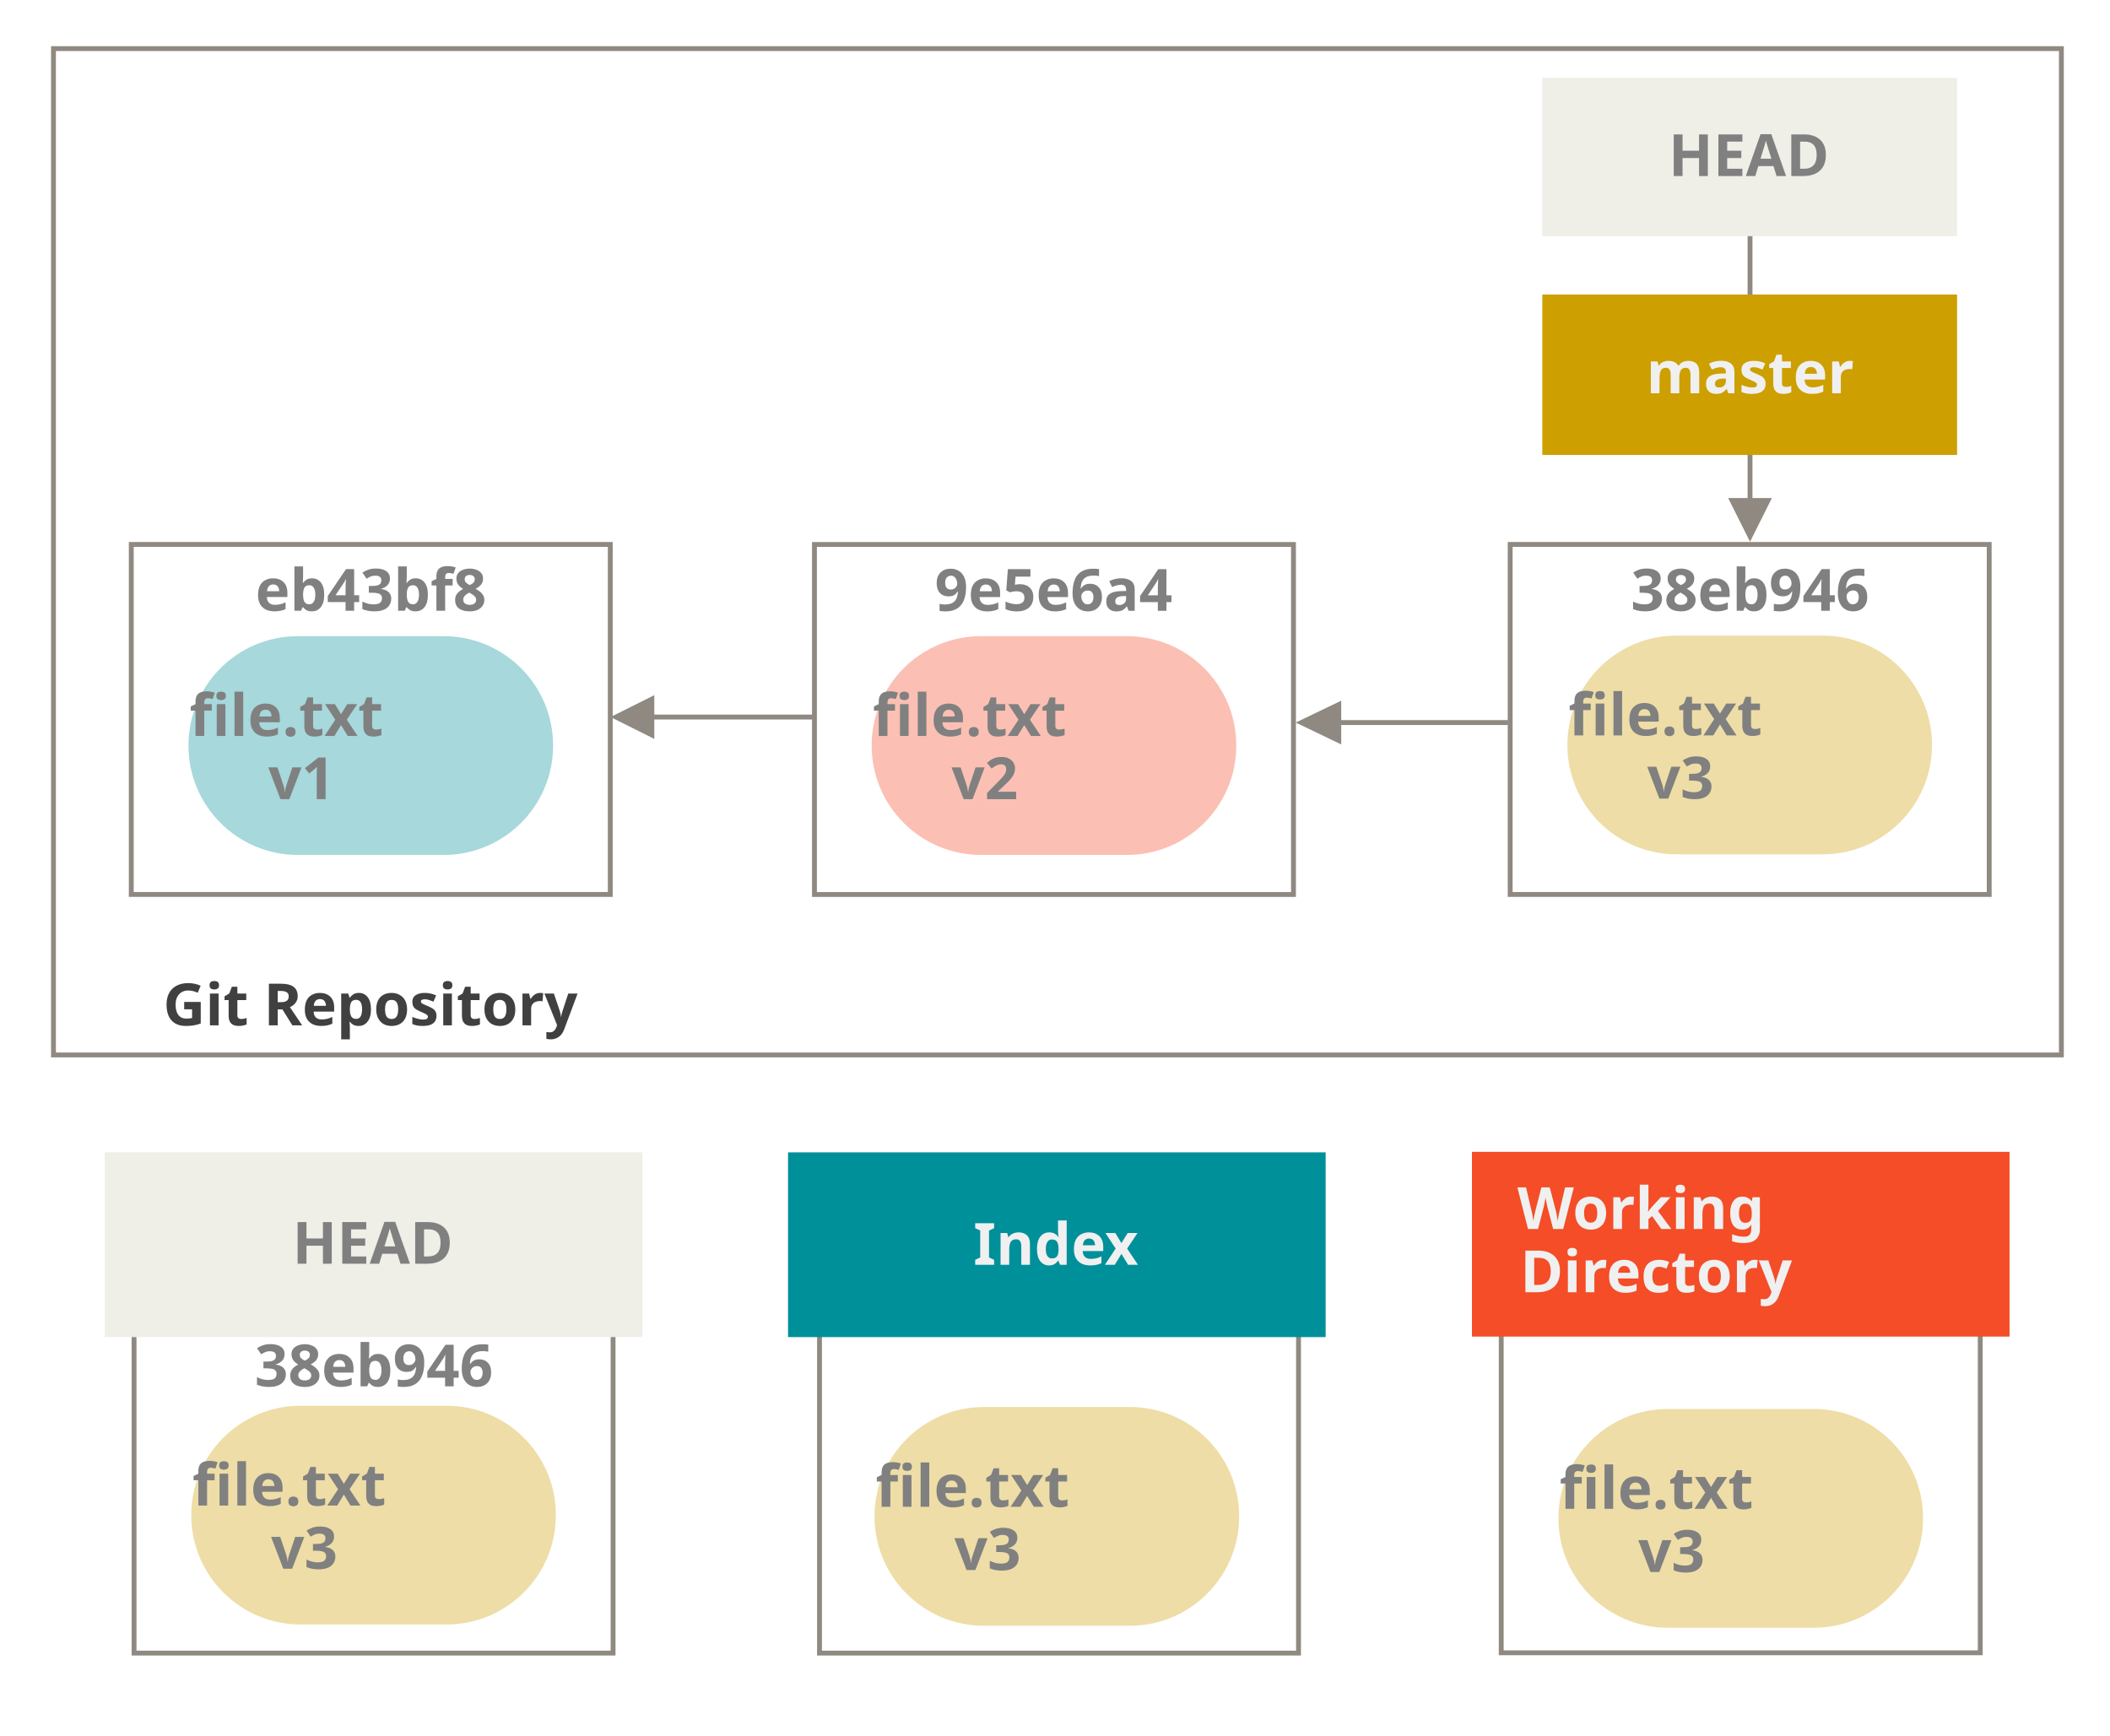
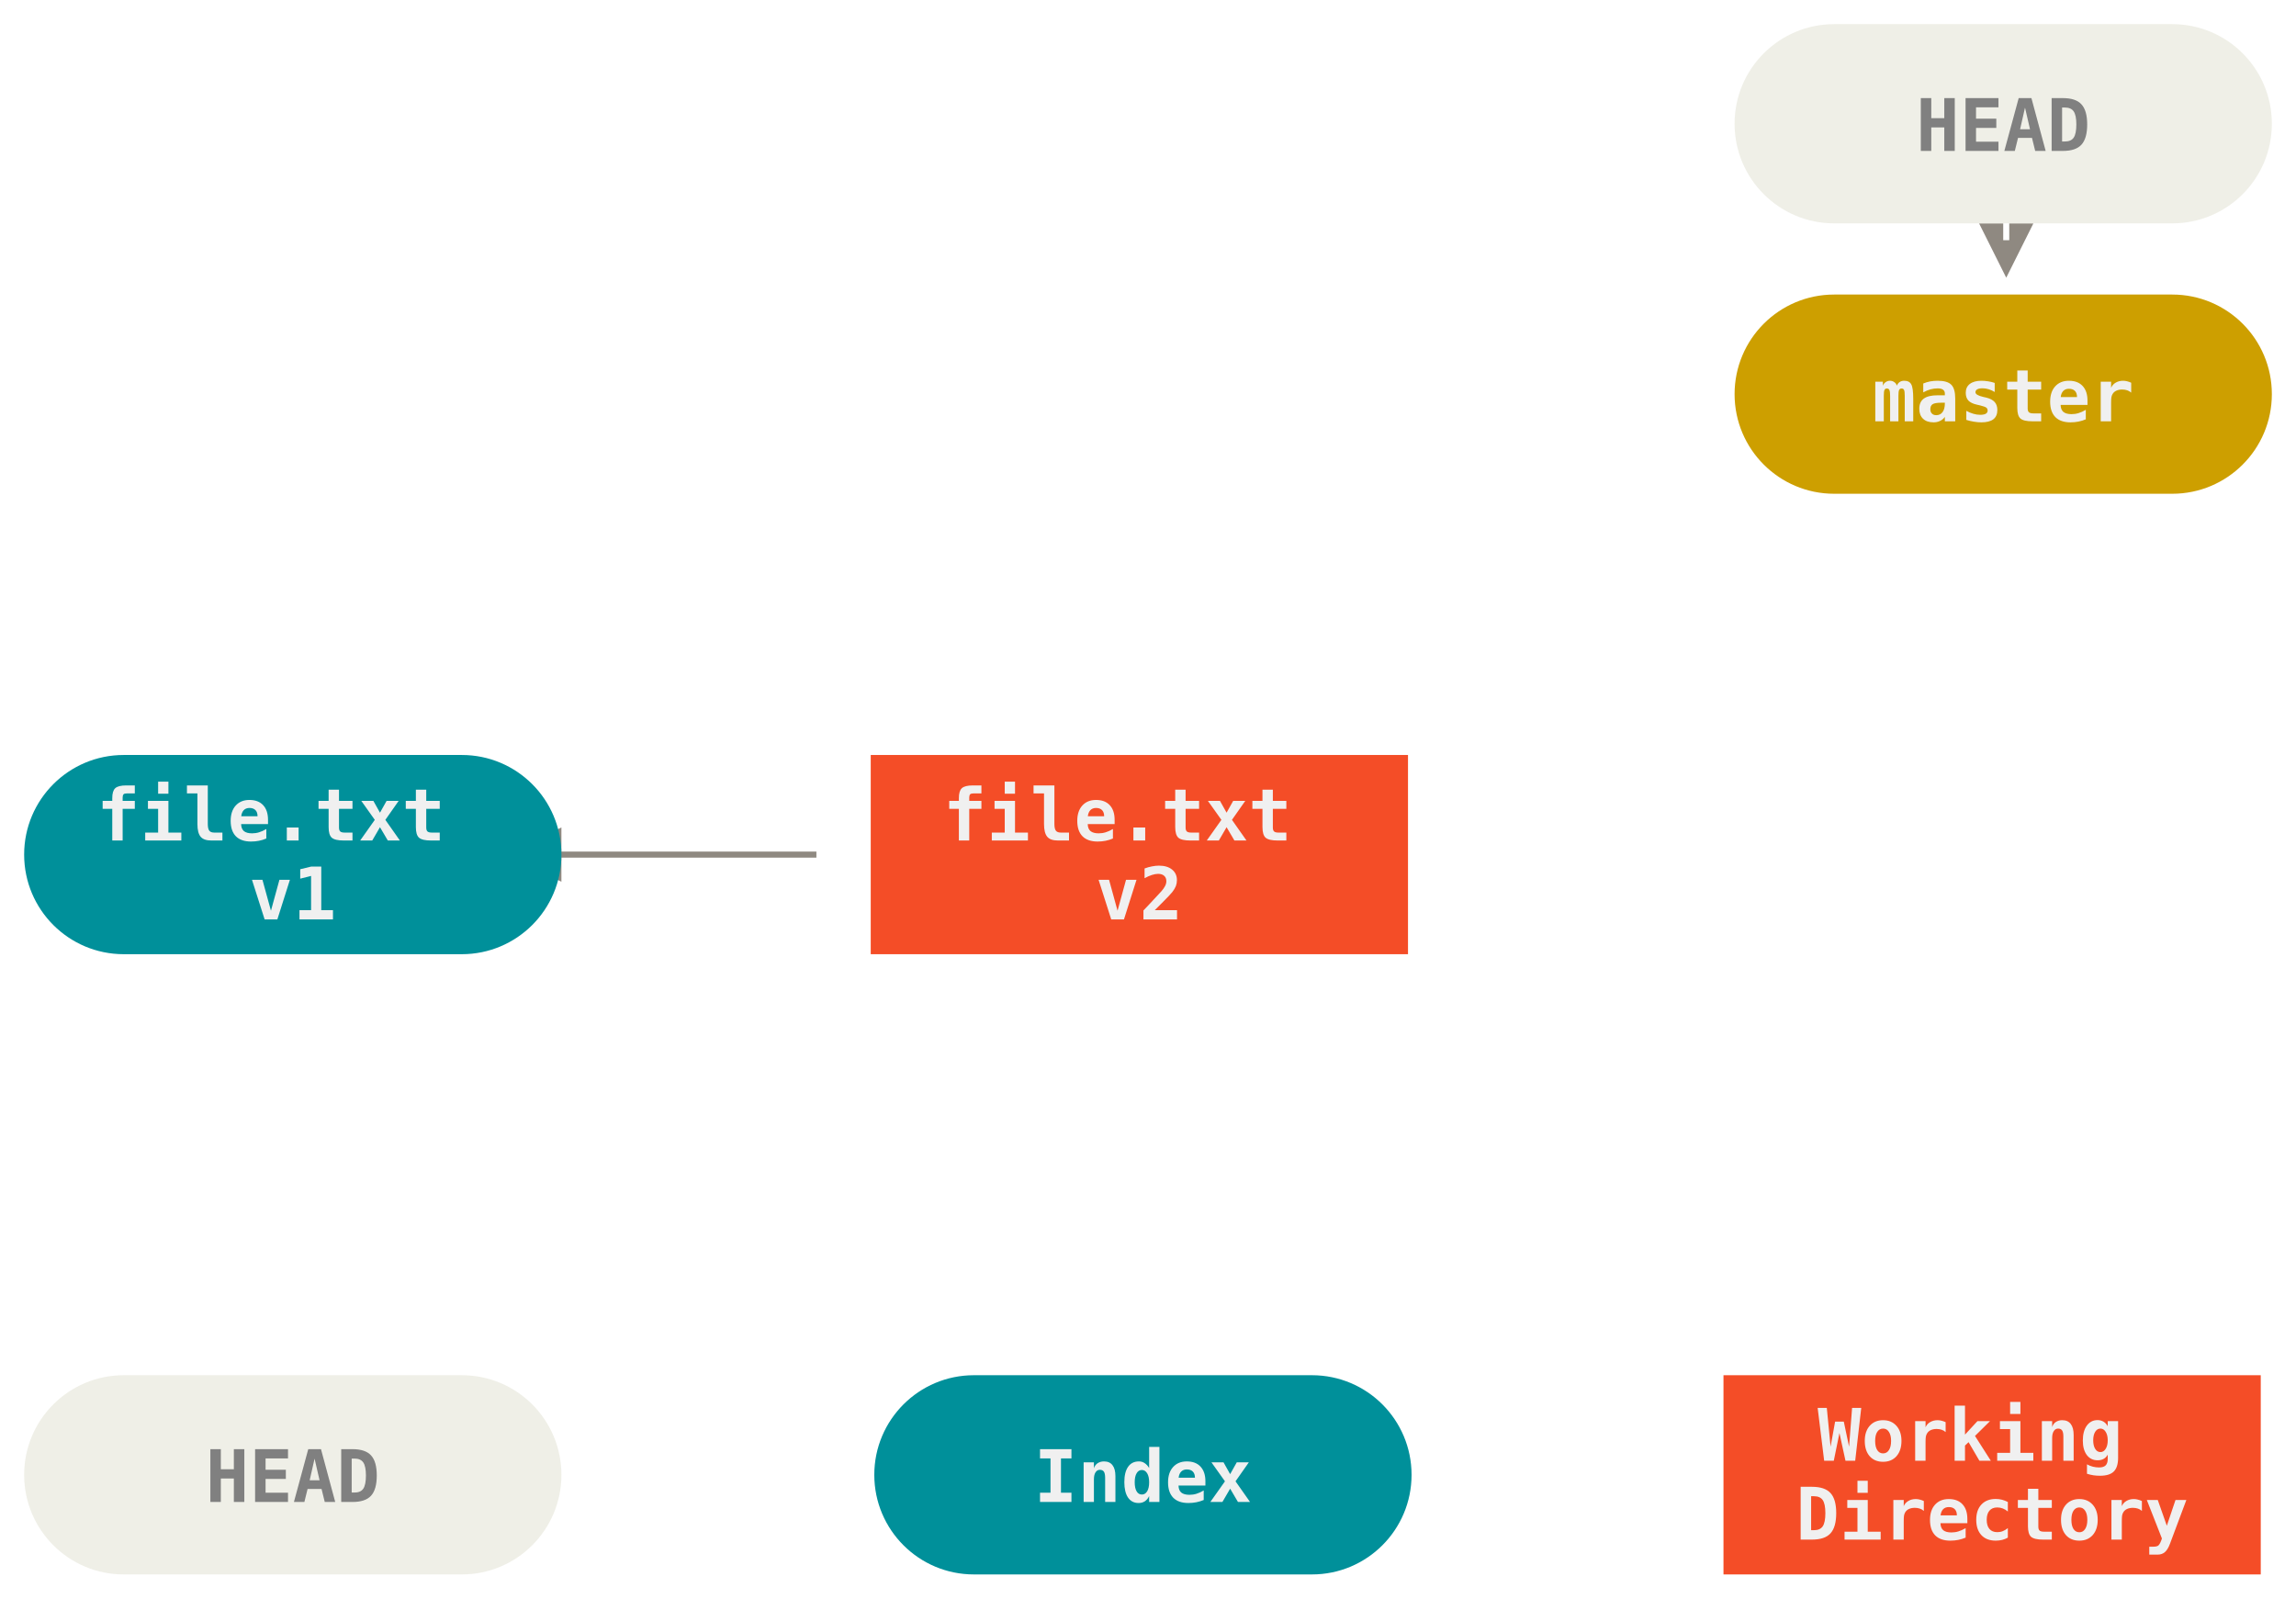
- <svg xmlns="http://www.w3.org/2000/svg" id="svg24615" version="1.1" viewBox="0 0 434 357">
-   <g id="g26219">
-     <rect id="Rectangle-8" x="11" y="10" width="413" height="207" style="fill:none;stroke-linecap:square;stroke:#8f8981" />
-     <path id="Line-6" transform="matrix(1.0399 0 0 1 -12.18 .13061)" d="m277 148h33v1h-33v4l-9-4.5 9-4.5z" style="fill:#8f8981" />
-     <path id="Line-2-0" transform="translate(-.41988 -.00539)" d="m135 147h33v1h-33v4l-9-4.5 9-4.5z" style="fill:#8f8981" />
-     <g id="g25444">
-       <rect id="Rectangle-8-4" transform="translate(26.057 111.99)" x=".943" width="98.528" height="72" style="fill:none;stroke-linecap:square;stroke:#8f8981" />
-       <text id="eb43bf8-2-7" transform="translate(27.028 111.99)" font-size="12px" font-weight="700" style="fill-rule:evenodd;fill:gray;font-family:'Source Code Pro';font-size:12px;font-weight:700;text-anchor:middle">
-         <tspan id="tspan1323" x="49.264" y="13.642" style="fill:gray">eb43bf8</tspan>
-       </text>
-       <g id="g20484-4-0" transform="translate(38.764 130.86)" style="fill-rule:evenodd;fill:none">
-         <rect id="Rectangle-1-8-2-9" width="75" height="45" rx="22.5" ry="22.5" style="fill-opacity:.35;fill:#00909a" />
-         <text id="text20476-5-7" transform="translate(-431.19,-217.97)" x="468.5" y="238.5" style="fill:gray;font-family:'Source Code Pro';font-feature-settings:normal;font-size:12px;font-variant-caps:normal;font-variant-ligatures:normal;font-variant-numeric:normal;font-weight:bold;letter-spacing:0px;line-height:13px;text-align:center;text-anchor:middle;word-spacing:0px" xml:space="preserve">
-           <tspan id="tspan20474-8-2" x="468.5" y="238.5">file.txt</tspan>
-           <tspan id="tspan20478-7-7" x="468.5" y="251.5">v1</tspan>
-         </text>
-       </g>
-     </g>
-     <g id="g25404">
-       <rect id="Rectangle-9-5" transform="translate(166.58 112)" x=".943" width="98.528" height="72" style="fill:none;stroke-linecap:square;stroke:#8f8981" />
-       <text id="text1339" transform="translate(167.45 112)" font-size="12px" font-weight="700" style="fill-rule:evenodd;fill:gray;font-family:'Source Code Pro';font-size:12px;font-weight:700;text-anchor:middle">
-         <tspan id="tspan1337" x="49.264" y="13.642" style="fill:gray">9e5e6a4</tspan>
-       </text>
-       <g id="g20484-3-6" transform="translate(179.29 130.86)" style="fill-rule:evenodd;fill:none">
-         <rect id="Rectangle-1-8-6-2" width="75" height="45" rx="22.5" ry="22.5" style="fill-opacity:.349;fill:#f44d27" />
-         <text id="text20476-0-8" transform="translate(-431.19,-217.97)" x="468.5" y="238.5" style="fill:gray;font-family:'Source Code Pro';font-feature-settings:normal;font-size:12px;font-variant-caps:normal;font-variant-ligatures:normal;font-variant-numeric:normal;font-weight:bold;letter-spacing:0px;line-height:13px;text-align:center;text-anchor:middle;word-spacing:0px" xml:space="preserve">
-           <tspan id="tspan20474-0-9" x="468.5" y="238.5">file.txt</tspan>
-           <tspan id="tspan20478-1-7" x="468.5" y="251.5">v2</tspan>
-         </text>
-       </g>
-     </g>
-     <g id="g25422">
-       <rect id="rect1999" transform="translate(309.68 111.99)" x=".943" width="98.528" height="72" style="fill:none;stroke-linecap:square;stroke:#8f8981" />
-       <text id="38eb946-0" transform="translate(310.7 111.99)" font-size="12px" font-weight="700" style="fill-rule:evenodd;fill:gray;font-family:'Source Code Pro';font-size:12px;font-weight:700;text-anchor:middle">
-         <tspan id="tspan2001" x="49.264" y="13.642" style="fill:gray">38eb946</tspan>
-       </text>
-       <g id="g20484-4-0-0" transform="translate(322.39 130.74)" style="fill-rule:evenodd;fill:none">
-         <rect id="Rectangle-1-8-2-9-9" width="75" height="45" rx="22.5" ry="22.5" style="fill:#eedda6" />
-         <text id="text20476-5-7-2" transform="translate(-431.19,-217.97)" x="468.5" y="238.5" style="fill:gray;font-family:'Source Code Pro';font-feature-settings:normal;font-size:12px;font-variant-caps:normal;font-variant-ligatures:normal;font-variant-numeric:normal;font-weight:bold;letter-spacing:0px;line-height:13px;text-align:center;text-anchor:middle;word-spacing:0px" xml:space="preserve">
-           <tspan id="tspan20474-8-2-3" x="468.5" y="238.5">file.txt</tspan>
-           <tspan id="tspan20478-7-7-9" x="468.5" y="251.5">v3</tspan>
-         </text>
-       </g>
-     </g>
-     <text id="Git-Repository-9" transform="translate(-130.32 -2.0854)" font-size="12px" font-weight="700" style="fill:#404040;font-family:'Source Code Pro';font-size:12px;font-weight:700;text-anchor:middle">
-       <tspan id="tspan1279" x="206.5" y="213" style="fill:#404040">Git Repository</tspan>
+ <svg xmlns="http://www.w3.org/2000/svg" version="1.1" width="760.68" height="529.6" viewBox="0 0 380.34 264.8">
+   <path d="m331.84 37v2.79h1v-2.79h4l-4.5 9-4.5-9z" fill="#8f8981" />
+   <path d="m93 141.06h42.24v1h-42.24v4l-9-4.5 9-4.5z" fill="#8f8981" />
+   <g>
+     <rect x="4" y="125.06" width="89" height="33" rx="16.5" ry="16.5" fill="#00909a" />
+     <text font-size="12px" font-weight="700" font-family="'JetBrains Mono', 'Source Code Pro', monospace" text-anchor="middle">
+       <tspan x="48.5" y="139.225" fill="#f0f0f0">file.txt</tspan>
+       <tspan x="48.5" dy="13.07" fill="#f0f0f0">v1</tspan>
    </text>
-     <g id="g18761" transform="translate(141.74 -.29663)">
-       <path id="Line-20" transform="translate(174.72,15.68)" d="m43 87.058v-67.116h1v67.116h4l-4.5 9-4.5-9z" style="fill:#8f8981" />
-       <g id="other-0" transform="translate(174.62,15.88)" style="fill-rule:evenodd;fill:none">
-         <rect id="rect1914" transform="matrix(.99201 0 0 .98697 .87401 .42992)" width="86" height="33" style="fill-rule:evenodd;fill:#efefe7" />
-         <text id="text1918" transform="translate(.36011 -.37304)" font-size="12px" font-weight="700" style="fill:#979797;font-family:'Source Code Pro';font-size:12px;font-weight:700;text-anchor:middle">
-           <tspan id="tspan1916" x="43" y="21" style="fill:gray">HEAD</tspan>
-         </text>
-       </g>
-       <g id="goldref-1" transform="translate(174.62,60.88)" style="fill-rule:evenodd;fill:none">
-         <rect id="Rectangle-3-9" transform="matrix(.78993 0 0 1 .87401 0)" width="108" height="33" style="fill-rule:evenodd;fill:#cd9f00" />
-         <text id="master-2-1" transform="translate(-10.37 .316)" font-size="12px" font-weight="700" style="fill:#979797;font-family:'Source Code Pro';font-size:12px;font-weight:700;text-anchor:middle">
-           <tspan id="tspan1922" x="54" y="20" style="fill:#f0f0f0">master</tspan>
-         </text>
-       </g>
-     </g>
-     <g id="g18609" transform="translate(-.26061 -.11186)">
-       <g id="g20484" transform="translate(320.81,289.94)" style="fill-rule:evenodd;fill:none">
-         <rect id="Rectangle-1-8" width="75" height="45" rx="22.5" ry="22.5" style="fill:#eedda6" />
-         <text id="text20476" transform="translate(-431.19,-217.97)" x="468.5" y="238.5" style="fill:gray;font-family:'Source Code Pro';font-feature-settings:normal;font-size:12px;font-variant-caps:normal;font-variant-ligatures:normal;font-variant-numeric:normal;font-weight:bold;letter-spacing:0px;line-height:13px;text-align:center;text-anchor:middle;word-spacing:0px" xml:space="preserve">
-           <tspan id="tspan20474" x="468.5" y="238.5">file.txt</tspan>
-           <tspan id="tspan20478" x="468.5" y="251.5">v3</tspan>
-         </text>
-       </g>
-       <g id="g1003" transform="translate(.00623 .000735)" style="fill-rule:evenodd;fill:none">
-         <rect id="Rectangle-6-5" transform="translate(302.09,237.09)" x="6.948" y="1" width="98.528" height="102" style="fill:none;stroke-linecap:square;stroke:#8f8981" />
-         <g id="g20472" transform="translate(-73.867,6.8598)">
-           <g id="ref-(2-line)-6" transform="translate(376.88,230.19)">
-             <rect id="Rectangle-2-2" width="110.58" height="38" style="fill:#f44d27" />
-           </g>
-           <text id="text20453" transform="translate(-56.635,117.41)" x="488.553" y="128.651" style="fill:#f0f0f0;font-family:'Source Code Pro';font-feature-settings:normal;font-size:12px;font-variant-caps:normal;font-variant-ligatures:normal;font-variant-numeric:normal;font-weight:bold;letter-spacing:0px;line-height:10px;text-align:center;text-anchor:middle;word-spacing:0px" xml:space="preserve">
-             <tspan id="tspan20451" x="488.553" y="128.651" style="fill:#f0f0f0;line-height:13px">Working</tspan>
-             <tspan id="tspan20455" x="488.553" y="141.651" style="fill:#f0f0f0;line-height:13px">Directory</tspan>
-           </text>
-         </g>
-       </g>
-     </g>
-     <g id="g25532" transform="translate(453.26)">
-       <g id="Rectangle-5-+-symref-(2-line)-9" transform="translate(-291.38 237.04)" style="fill-rule:evenodd;fill:none">
-         <rect id="Rectangle-5-4" x="6.682" y="1" width="98.528" height="102" style="stroke-linecap:square;stroke:#8f8981" />
-         <g id="symref-(2-line)-1" transform="translate(.20995)">
-           <rect id="rect23187" width="110.58" height="38" style="fill:#00909a" />
-           <text id="text23191" transform="translate(-.21834 2.134)" font-size="12px" font-weight="700" style="fill:#979797;font-family:'Source Code Pro';font-size:12px;font-weight:700;text-anchor:middle">
-             <tspan id="tspan23189" x="55.29" y="21" style="fill:#f0f0f0">Index</tspan>
-           </text>
-         </g>
-       </g>
-       <g id="g20484-3" transform="translate(-273.38 289.42)" style="fill-rule:evenodd;fill:none">
-         <rect id="Rectangle-1-8-8" width="75" height="45" rx="22.5" ry="22.5" style="fill:#eedda6" />
-         <text id="text20476-0" transform="translate(-431.19,-217.97)" x="468.5" y="238.5" style="fill:gray;font-family:'Source Code Pro';font-feature-settings:normal;font-size:12px;font-variant-caps:normal;font-variant-ligatures:normal;font-variant-numeric:normal;font-weight:bold;letter-spacing:0px;line-height:13px;text-align:center;text-anchor:middle;word-spacing:0px" xml:space="preserve">
-           <tspan id="tspan20474-0" x="468.5" y="238.5">file.txt</tspan>
-           <tspan id="tspan20478-4" x="468.5" y="251.5">v3</tspan>
-         </text>
-       </g>
-     </g>
-     <g id="g26133">
-       <text id="38eb946" transform="translate(-129.59)" font-size="12px" font-weight="700" style="fill-rule:evenodd;fill:gray;font-family:'Source Code Pro';font-size:12px;font-weight:700;text-anchor:middle">
-         <tspan id="tspan24562" x="206.5" y="285.17" style="fill:gray">38eb946</tspan>
-       </text>
-       <g id="g26089" transform="translate(458.87 38)">
-         <rect id="Rectangle-4-9" transform="translate(-437.24 199.04)" x="5.943" y="1" width="98.528" height="102" style="fill:none;stroke-linecap:square;stroke:#8f8981" />
-         <g id="other-(2-line)-2" transform="translate(-437.79 199.04)" style="fill-rule:evenodd;fill:none">
-           <g id="g23201" transform="translate(.47163)">
-             <rect id="rect23196" width="110.58" height="38" style="fill:#efefe7" />
-             <text id="master-4-5" transform="translate(-.17034 .88075)" font-size="12px" font-weight="700" style="fill:#979797;font-family:'Source Code Pro';font-size:12px;font-weight:700;text-anchor:middle">
-               <tspan id="tspan23198" x="55.29" y="22.031" style="fill:gray">HEAD</tspan>
-             </text>
-           </g>
-         </g>
-       </g>
-       <g id="g25503" transform="translate(-40.41 -59.602)">
-         <rect id="Rectangle-1-8-8-3" transform="translate(79.748 348.76)" width="75" height="45" rx="22.5" ry="22.5" style="fill-rule:evenodd;fill:#eedda6" />
-         <text id="text20476-0-1" transform="translate(-351.44 130.79)" x="468.5" y="238.5" style="fill-rule:evenodd;fill:gray;font-family:'Source Code Pro';font-feature-settings:normal;font-size:12px;font-variant-caps:normal;font-variant-ligatures:normal;font-variant-numeric:normal;font-weight:bold;letter-spacing:0px;line-height:13px;text-align:center;text-anchor:middle;word-spacing:0px" xml:space="preserve">
-           <tspan id="tspan20474-0-0" x="468.5" y="238.5">file.txt</tspan>
-           <tspan id="tspan20478-4-5" x="468.5" y="251.5">v3</tspan>
-         </text>
-       </g>
-     </g>
+   </g>
+   <g>
+     <rect x="144.24" y="125.06" width="89" height="33" fill="#f44d27" />
+     <text font-size="12px" font-weight="700" font-family="'JetBrains Mono', 'Source Code Pro', monospace" text-anchor="middle">
+       <tspan x="188.74" y="139.225" fill="#f0f0f0">file.txt</tspan>
+       <tspan x="188.74" dy="13.07" fill="#f0f0f0">v2</tspan>
+     </text>
+   </g>
+   <g>
+     <rect x="287.34" y="4" width="89" height="33" rx="16.5" ry="16.5" fill="#efefe7" />
+     <text font-size="12px" font-weight="700" font-family="'JetBrains Mono', 'Source Code Pro', monospace" text-anchor="middle">
+       <tspan x="331.84" y="25" fill="gray">HEAD</tspan>
+     </text>
+   </g>
+   <g>
+     <rect x="287.34" y="48.79" width="89" height="33" rx="16.5" ry="16.5" fill="#cd9f00" />
+     <text font-size="12px" font-weight="700" font-family="'JetBrains Mono', 'Source Code Pro', monospace" text-anchor="middle">
+       <tspan x="331.84" y="69.79" fill="#f0f0f0">master</tspan>
+     </text>
+   </g>
+   <g>
+     <rect x="285.5" y="227.8" width="89" height="33" fill="#f44d27" />
+     <text font-size="12px" font-weight="700" font-family="'JetBrains Mono', 'Source Code Pro', monospace" text-anchor="middle">
+       <tspan x="330" y="241.965" fill="#f0f0f0">Working</tspan>
+       <tspan x="330" dy="13.07" fill="#f0f0f0">Directory</tspan>
+     </text>
+   </g>
+   <g>
+     <rect x="144.83" y="227.8" width="89" height="33" rx="16.5" ry="16.5" fill="#00909a" />
+     <text font-size="12px" font-weight="700" font-family="'JetBrains Mono', 'Source Code Pro', monospace" text-anchor="middle">
+       <tspan x="189.33" y="248.8" fill="#f0f0f0">Index</tspan>
+     </text>
+   </g>
+   <g>
+     <rect x="4" y="227.8" width="89" height="33" rx="16.5" ry="16.5" fill="#efefe7" />
+     <text font-size="12px" font-weight="700" font-family="'JetBrains Mono', 'Source Code Pro', monospace" text-anchor="middle">
+       <tspan x="48.5" y="248.8" fill="gray">HEAD</tspan>
+     </text>
  </g>
</svg>
